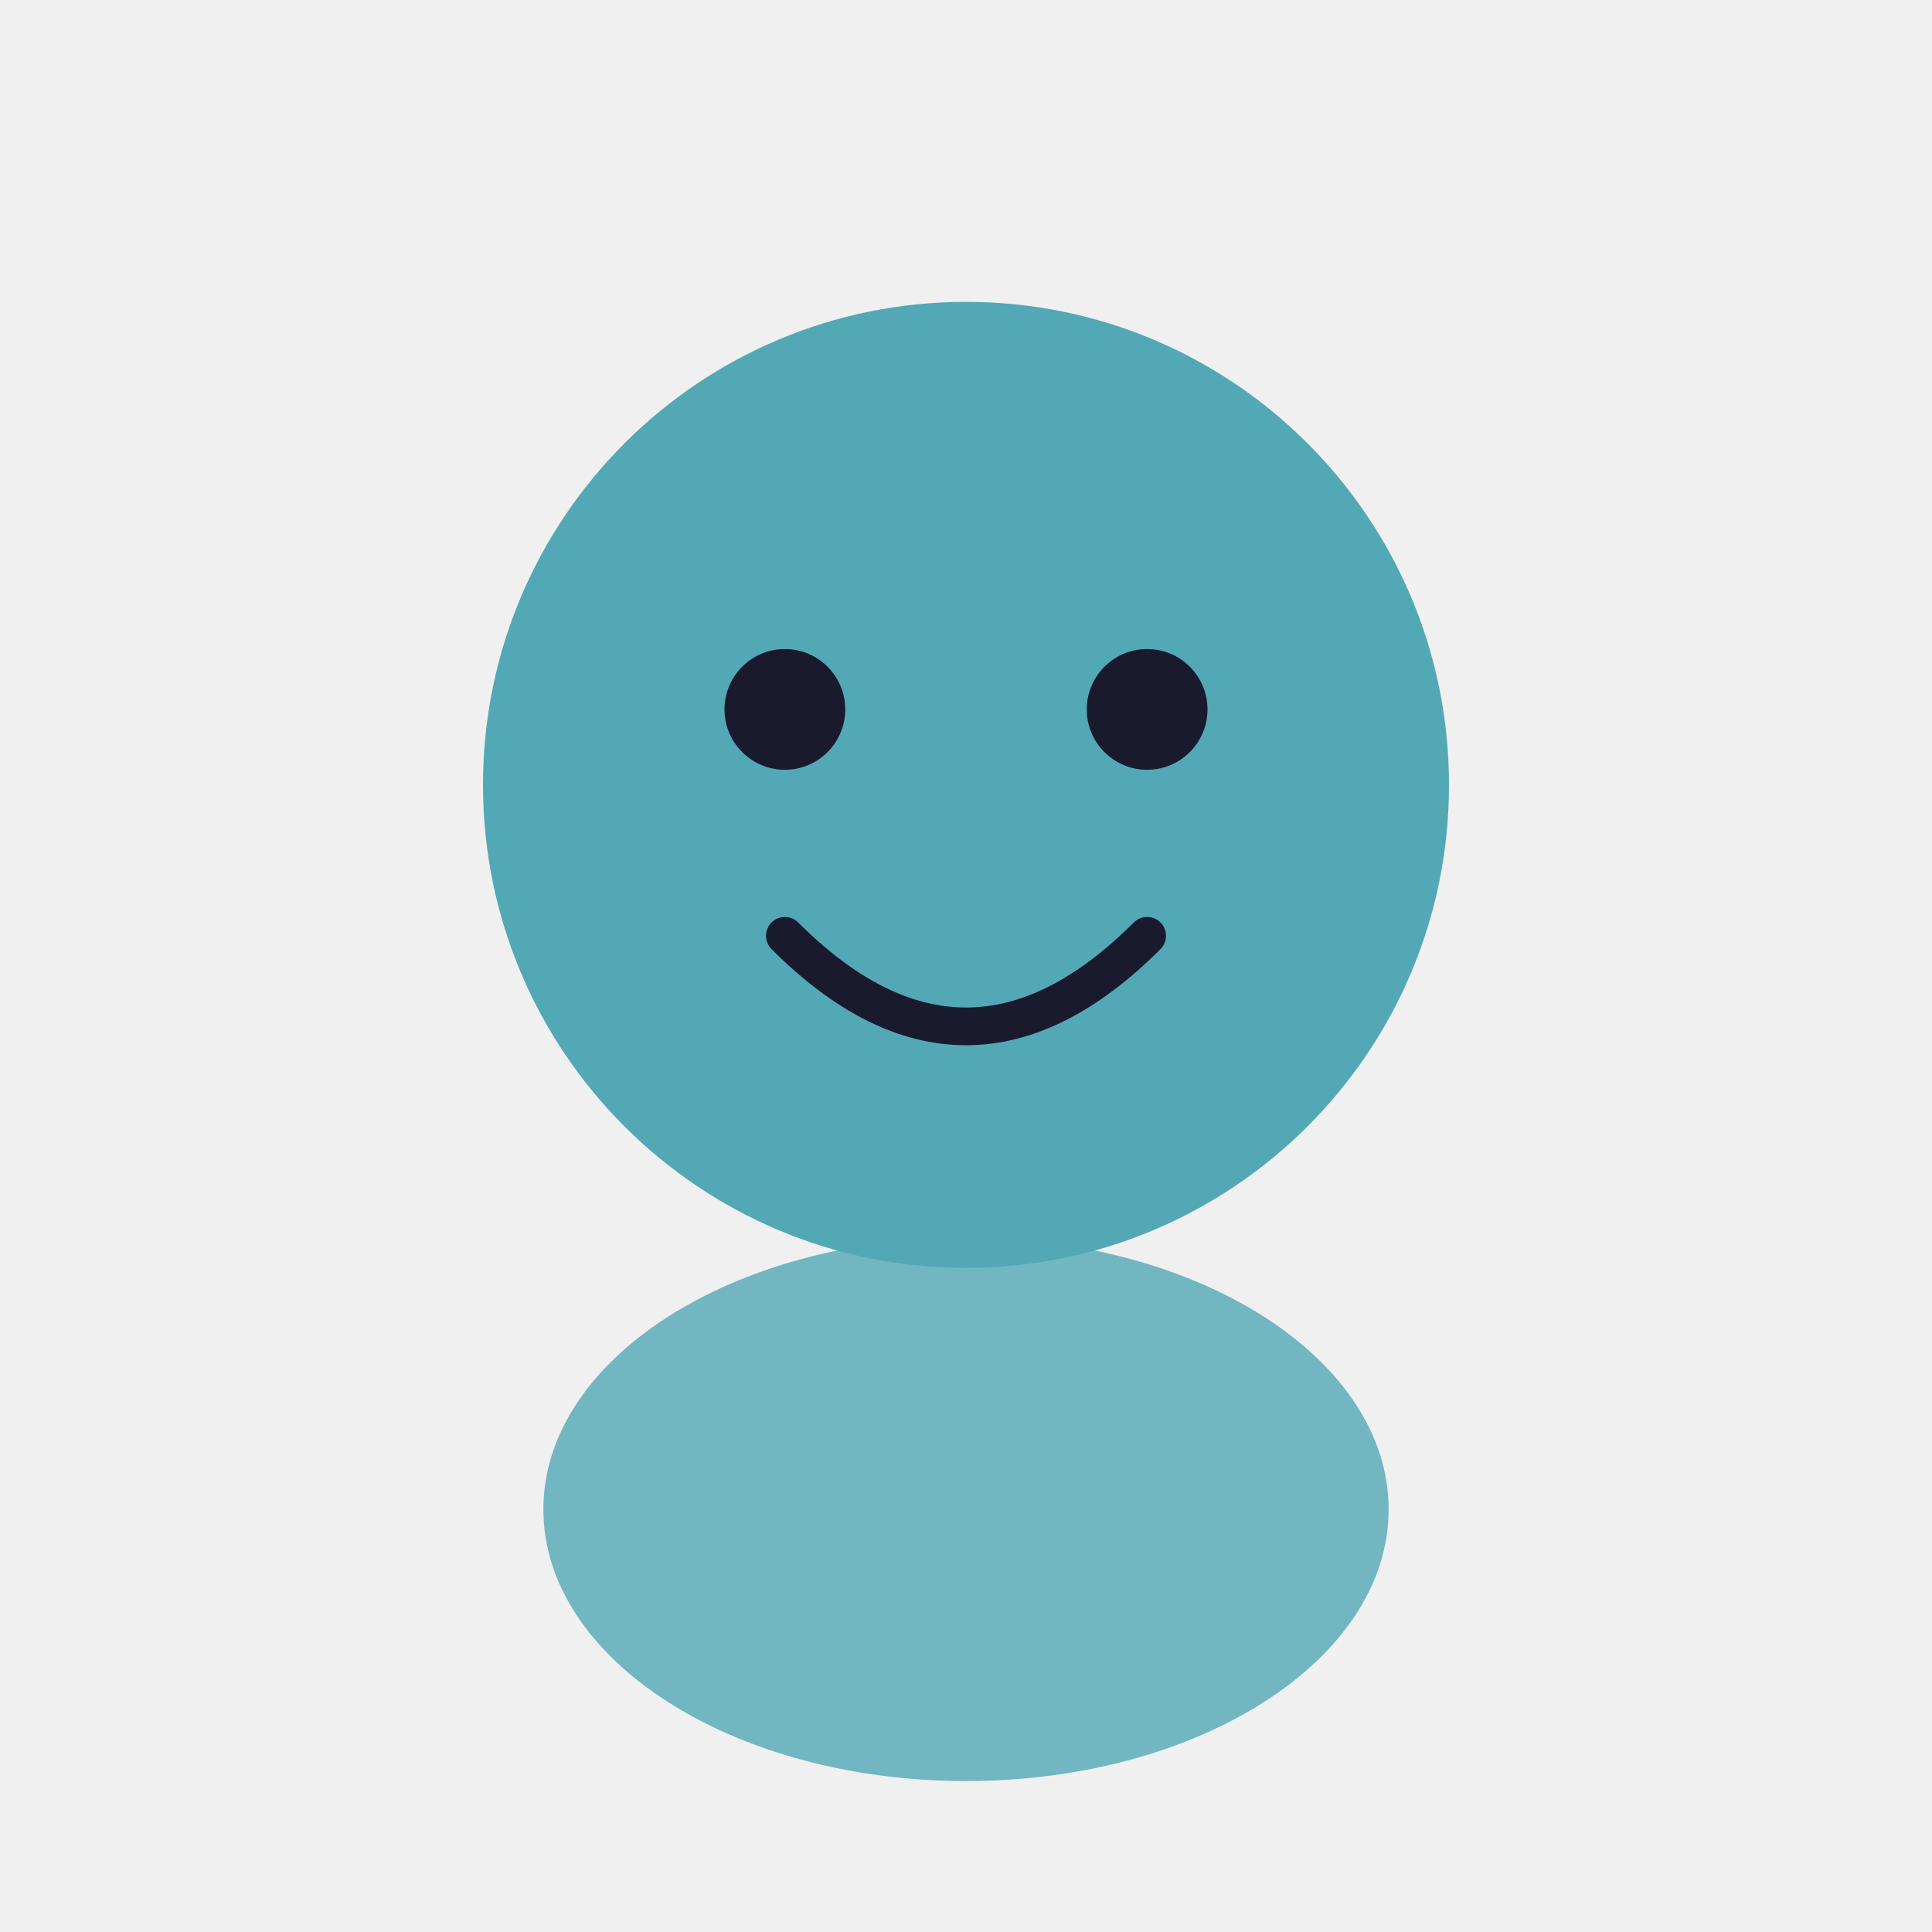
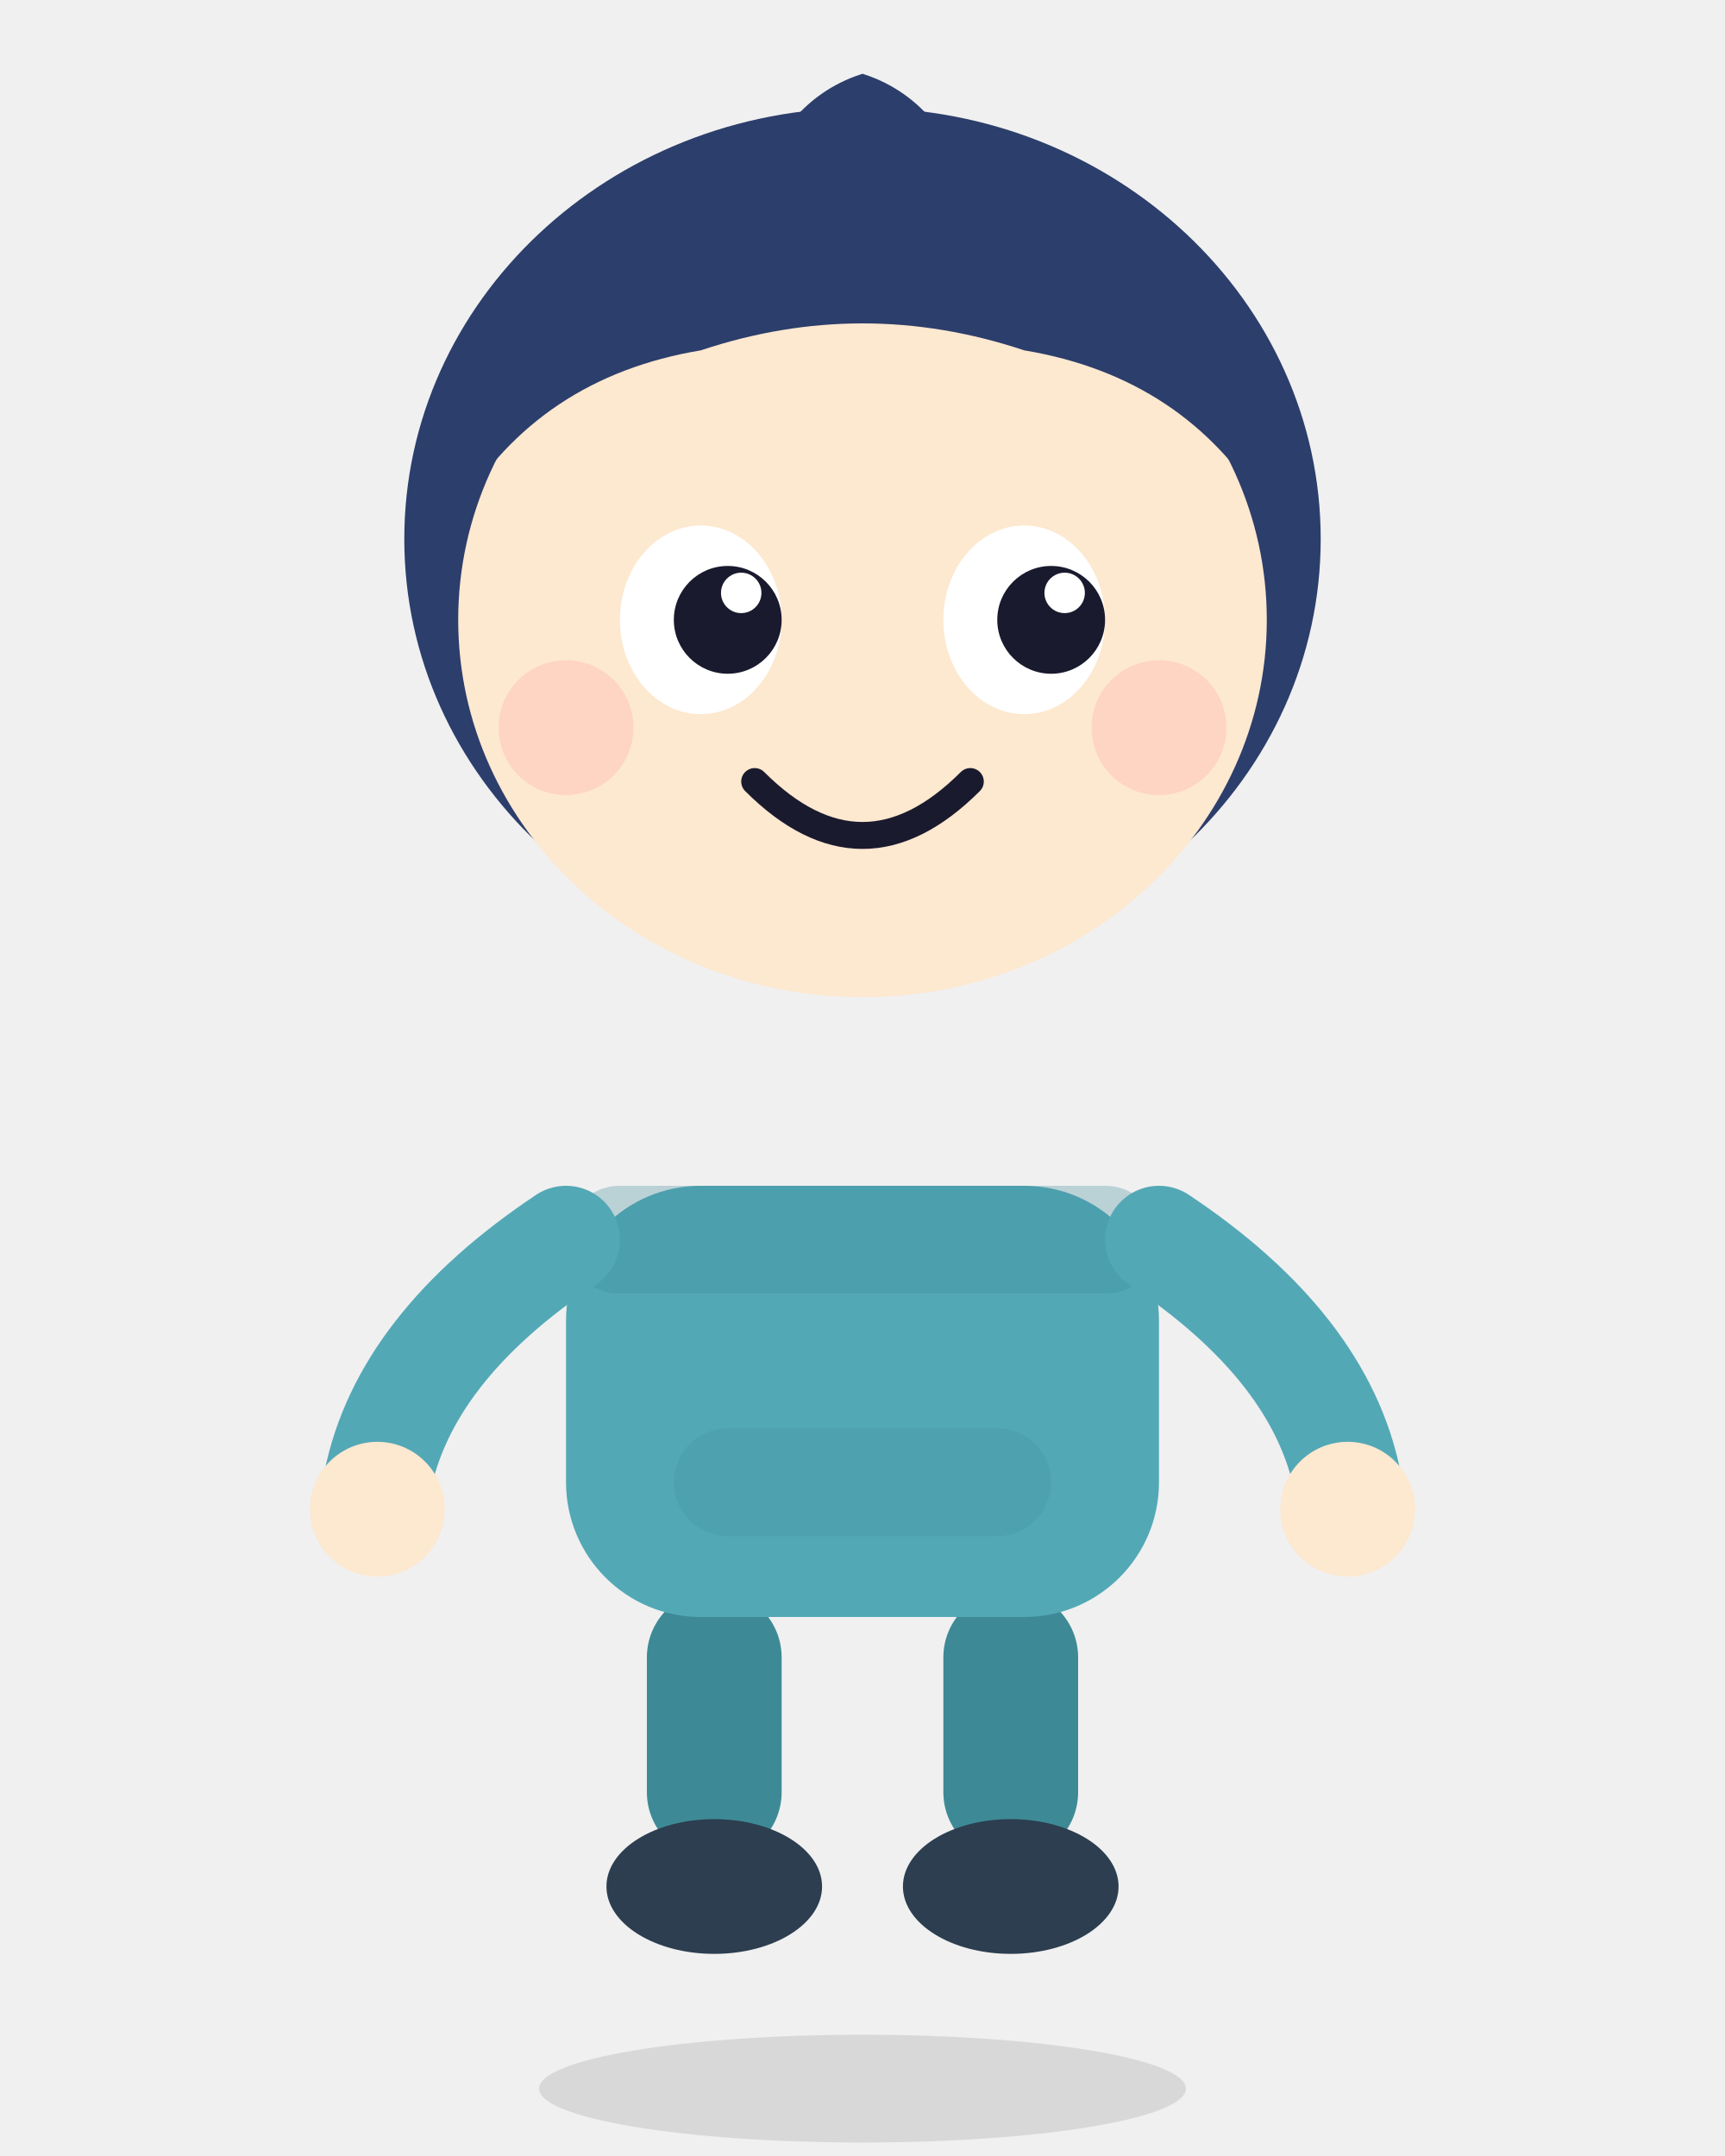
- <svg xmlns="http://www.w3.org/2000/svg" viewBox="0 0 128 128" width="128" height="128">
-   <rect width="128" height="128" fill="none" rx="8" />
-   <ellipse cx="64" cy="100" rx="28" ry="18" fill="#53a8b6" opacity="0.8" />
-   <circle cx="64" cy="52" r="32" fill="#53a8b6" />
-   <circle cx="52" cy="47" r="4" fill="#1a1a2e" />
-   <circle cx="76" cy="47" r="4" fill="#1a1a2e" />
-   <path d="M52 62 Q64 74 76 62" stroke="#1a1a2e" stroke-width="2.5" fill="none" stroke-linecap="round" />
+ <svg xmlns="http://www.w3.org/2000/svg" viewBox="0 0 128 160" width="128" height="160">
+   <g transform="translate(0,0)">
+     <ellipse cx="64" cy="155" rx="24" ry="4" fill="#000" opacity="0.1" />
+     <g>
+       <rect x="48" y="118" width="10" height="20" rx="5" fill="#3d8a96" />
+       <ellipse cx="53" cy="140" rx="8" ry="5" fill="#2c3e50" />
+       <rect x="70" y="118" width="10" height="20" rx="5" fill="#3d8a96" />
+       <ellipse cx="75" cy="140" rx="8" ry="5" fill="#2c3e50" />
+     </g>
+     <g transform="rotate(0, 64, 100)">
+       <rect x="42" y="88" width="44" height="32" rx="10" fill="#53a8b6" />
+       <rect x="42" y="88" width="44" height="8" rx="4" fill="#3d8a96" opacity="0.3" />
+       <rect x="50" y="106" width="28" height="8" rx="4" fill="#3d8a96" opacity="0.2" />
+     </g>
+     <g>
+       <path d="M42 92 Q30 100 28 110" stroke="#53a8b6" stroke-width="8" fill="none" stroke-linecap="round" />
+       <circle cx="28" cy="112" r="5" fill="#fde8d0" />
+       <path d="M86 92 Q98 100 100 110" stroke="#53a8b6" stroke-width="8" fill="none" stroke-linecap="round" />
+       <circle cx="100" cy="112" r="5" fill="#fde8d0" />
+     </g>
+     <g transform="translate(0, -2)">
+       <ellipse cx="64" cy="42" rx="34" ry="32" fill="#2c3e6b" />
+       <ellipse cx="64" cy="48" rx="30" ry="28" fill="#fde8d0" />
+       <path d="M34 40 Q44 20 64 18 Q84 20 94 40 Q88 30 76 28 Q64 24 52 28 Q40 30 34 40Z" fill="#2c3e6b" />
+       <path d="M56 18 Q58 10 64 8 Q70 10 72 18" fill="#2c3e6b" stroke="#2c3e6b" stroke-width="1" />
+       <ellipse cx="52" cy="48" rx="6" ry="7" fill="#ffffff" />
+       <ellipse cx="76" cy="48" rx="6" ry="7" fill="#ffffff" />
+       <circle cx="54" cy="48" r="4" fill="#1a1a2e" />
+       <circle cx="78" cy="48" r="4" fill="#1a1a2e" />
+       <circle cx="55" cy="46" r="1.5" fill="#ffffff" />
+       <circle cx="79" cy="46" r="1.5" fill="#ffffff" />
+       <path d="M56 60 Q64 68 72 60" stroke="#1a1a2e" stroke-width="2" fill="none" stroke-linecap="round" />
+       <circle cx="42" cy="56" r="5" fill="#ff9999" opacity="0.25" />
+       <circle cx="86" cy="56" r="5" fill="#ff9999" opacity="0.25" />
+     </g>
+   </g>
</svg>
